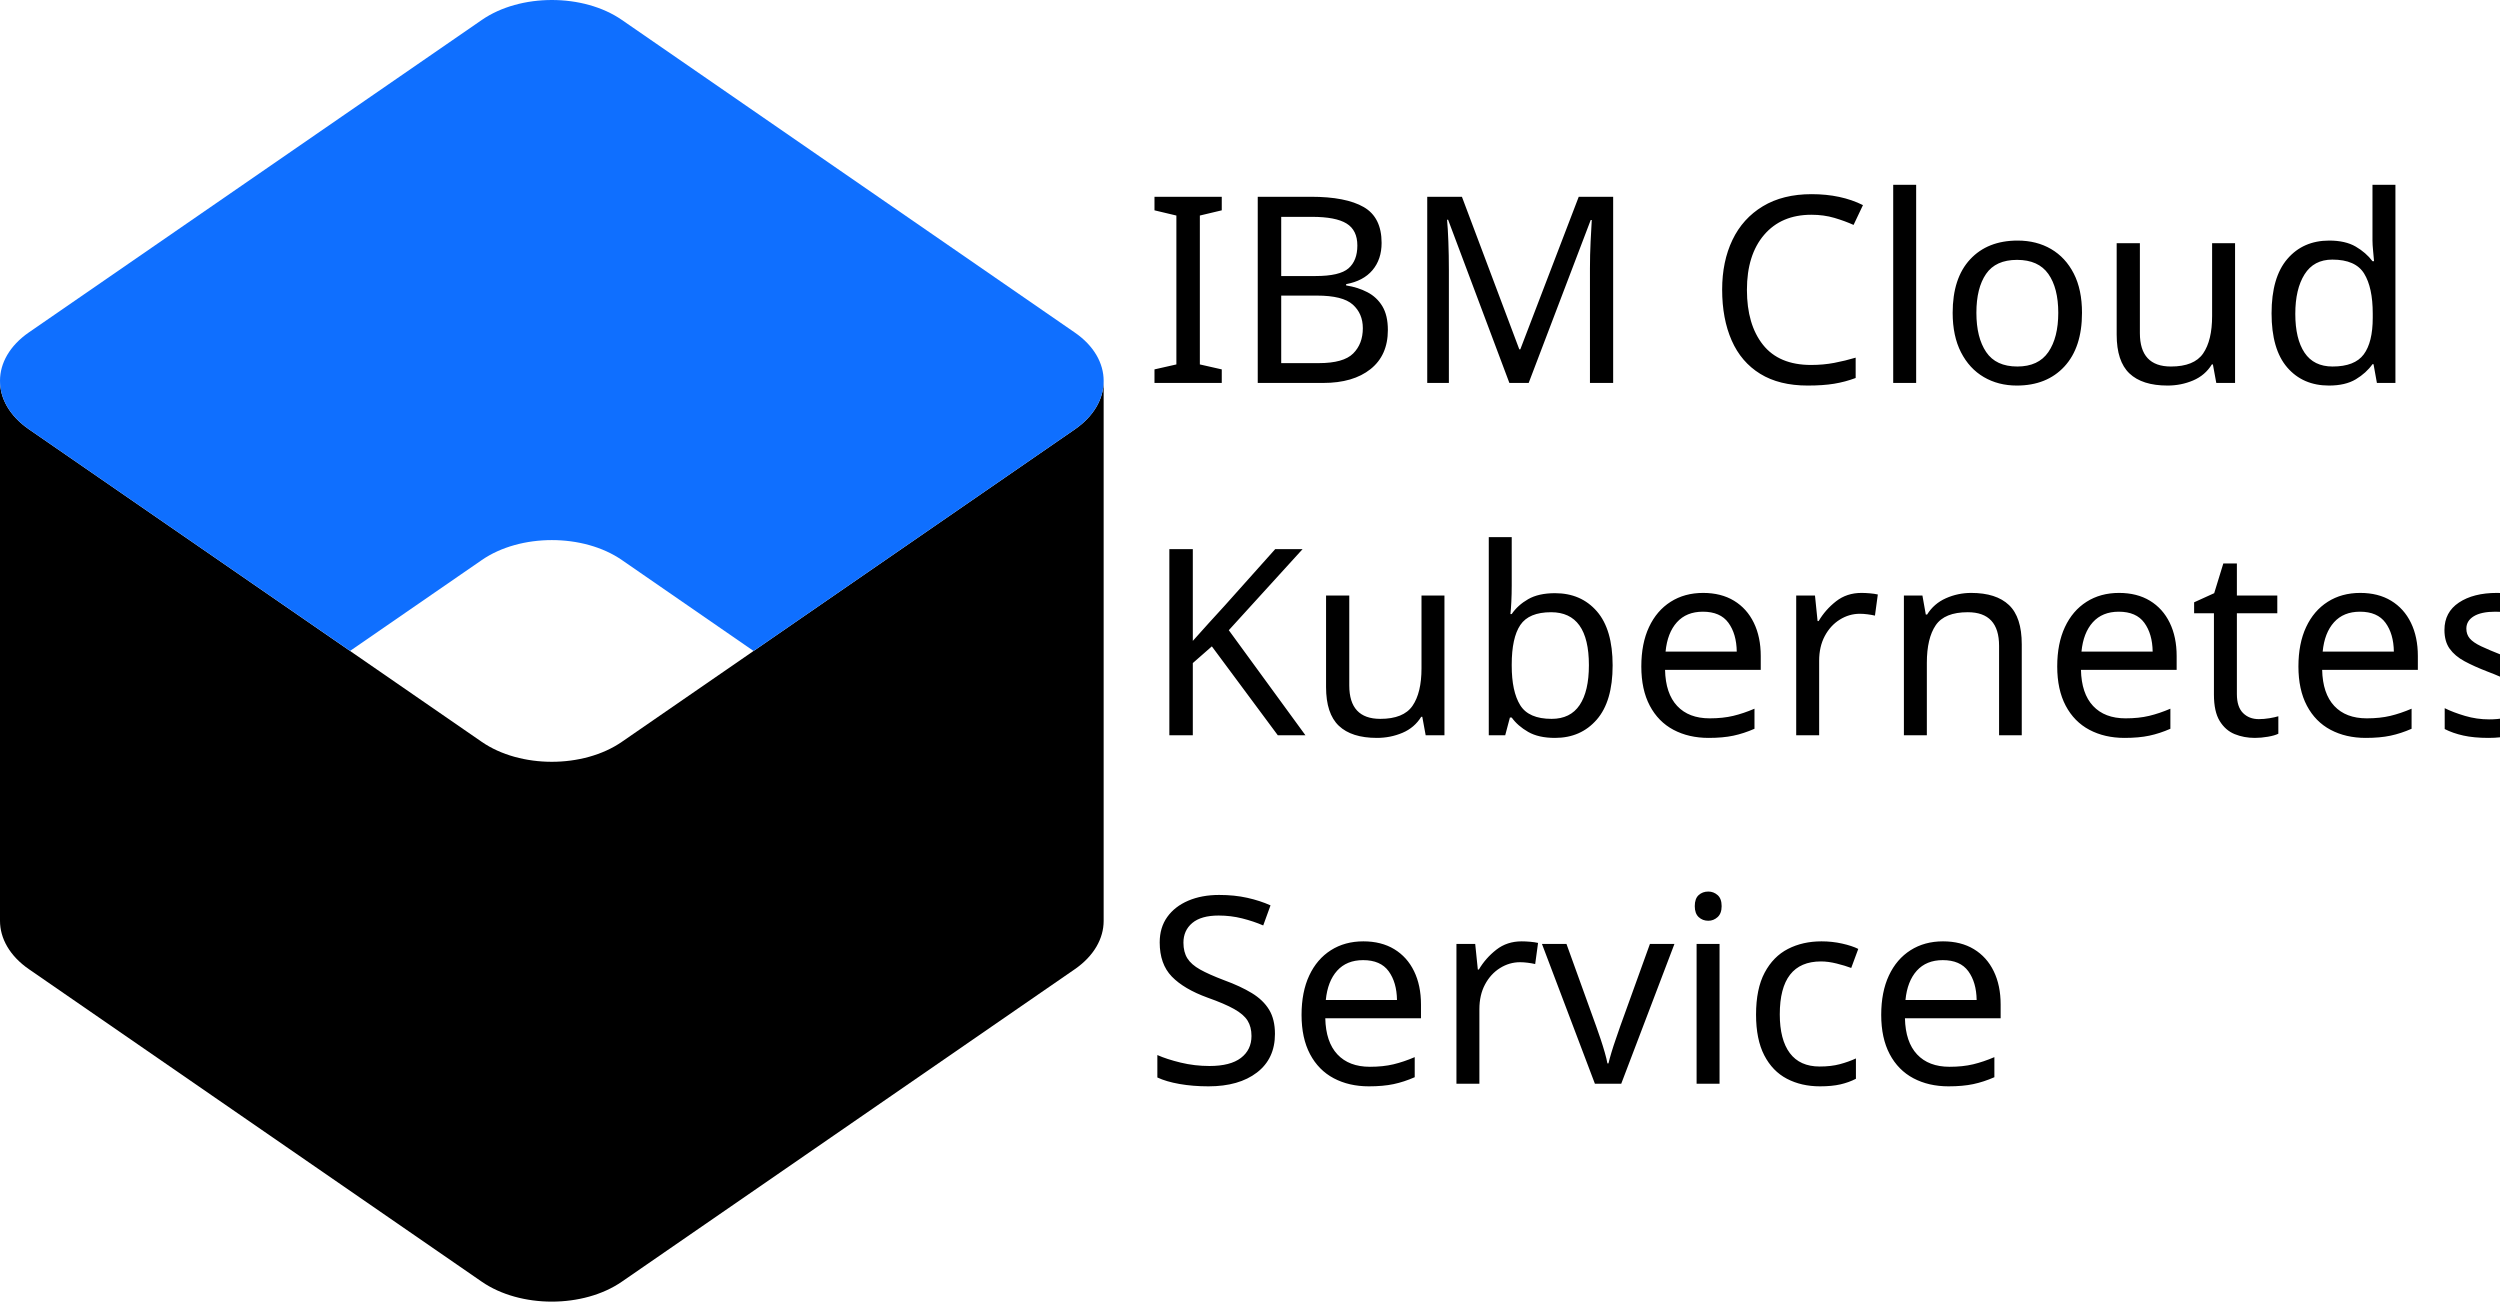
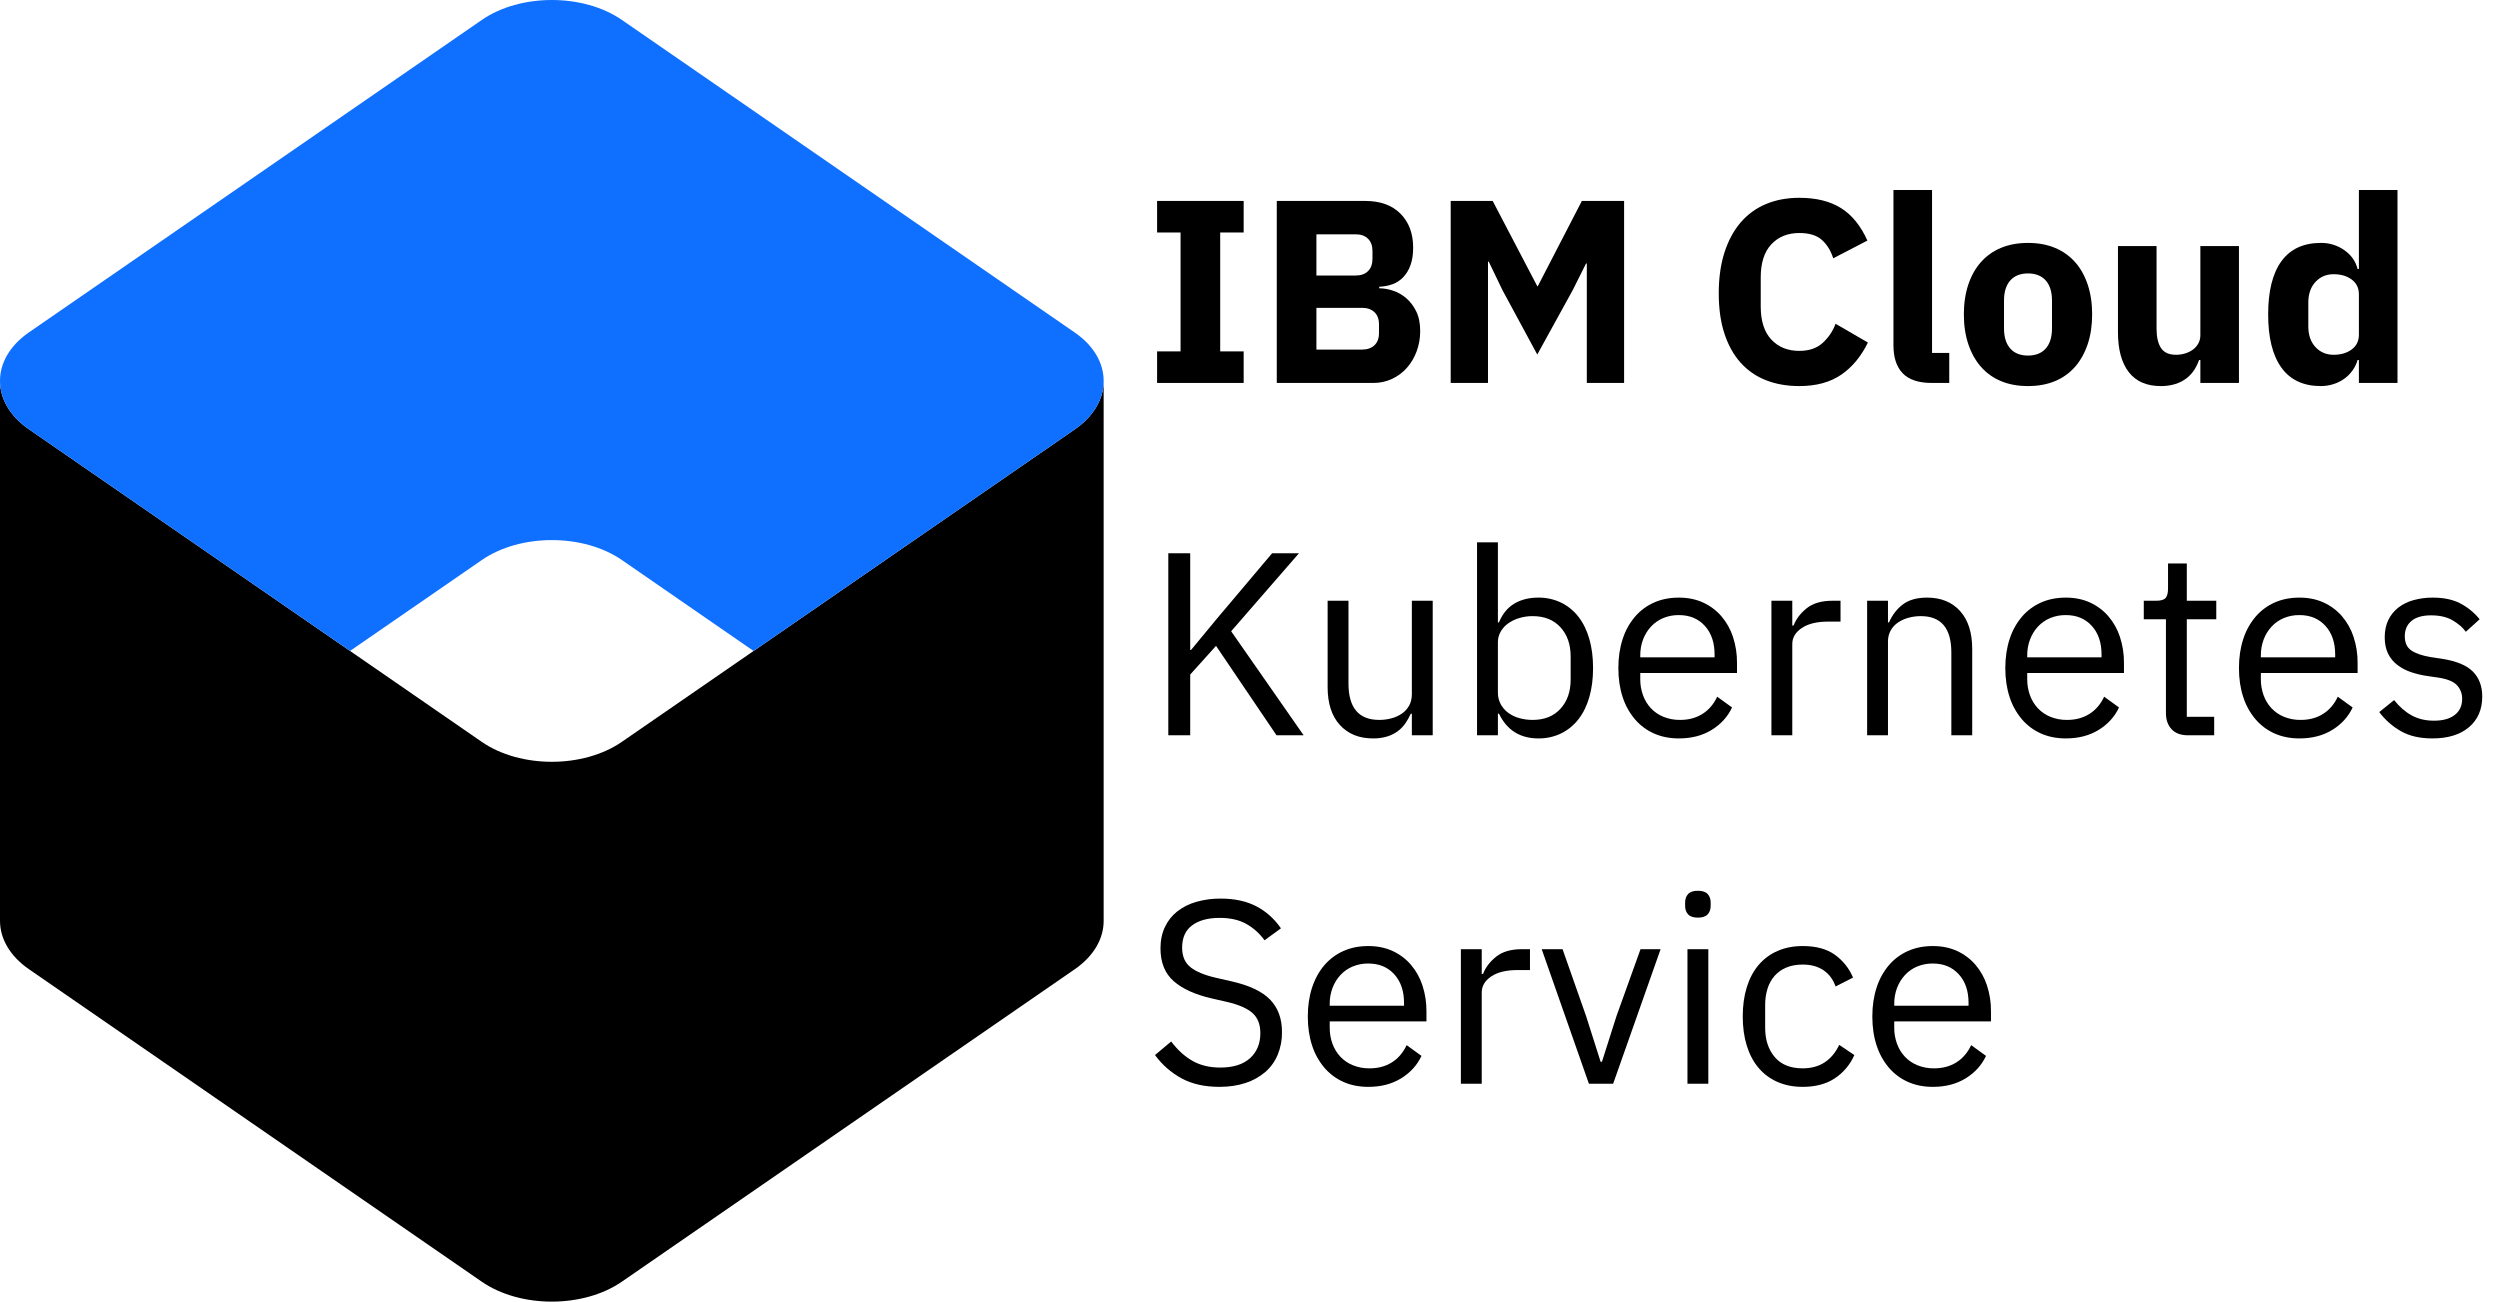
- <svg xmlns="http://www.w3.org/2000/svg" version="1.1" x="0px" y="0px" viewBox="0 0 3835 1996.7" style="enable-background:new 0 0 3835 1996.7;" xml:space="preserve">
-   <style type="text/css">
- 	.st0{fill:#0F6FFF;}
- 	.st1{font-family:'IBMPlexSans-Bold';}
- 	.st2{font-size:400px;}
- 	.st3{font-family:'IBMPlexSans';}
- </style>
-   <g id="Layer_1">
-     <path d="M0,584.4c0,26.9,14.8,53.7,44.3,74.1L739,1138c59.1,40.8,155.8,40.8,214.9,0l694.8-479.3c29.6-20.4,44.3-47.3,44.3-74.1   v828.1c0,26.9-14.8,53.7-44.3,74.1l-694.8,479.3c-59.1,40.8-155.8,40.8-214.9,0L44.3,1486.7C14.8,1466.3,0,1439.4,0,1412.5V584.4z" />
-     <path class="st0" d="M0,584.4c0,26.9,14.8,53.7,44.3,74.1l492.7,340l202.1-139.4c59.1-40.8,155.8-40.8,214.9,0l202,139.5   l492.7-339.9c29.6-20.4,44.3-47.3,44.3-74.1v-0.4c0-26.9-14.8-53.8-44.3-74.1L954,30.6c-59.1-40.8-155.8-40.8-214.9,0L44.3,509.9   C14.8,530.3,0,557.2,0,584v818.2V584.4z" />
-     <polygon class="st0" points="0,1412.6 0,1412.6 0,1412.6  " />
-     <text transform="matrix(1 0 0 1 1754.98 587.4402)" class="st1 st2">IBM Cloud</text>
-     <text transform="matrix(1 0 0 1 1754.98 1127.94)" class="st3 st2">Kubernetes</text>
-     <text transform="matrix(1 0 0 1 1754.98 1662.44)" class="st3 st2">Service</text>
+ <svg xmlns="http://www.w3.org/2000/svg" id="Layer_1" data-name="Layer 1" viewBox="0 0 3835 1996.7">
+   <defs>
+     <style>.cls-1{fill:#0f6fff;}.cls-2{isolation:isolate;}</style>
+   </defs>
+   <g id="Layer_1-2" data-name="Layer 1">
+     <path d="M0,584.4c0,26.9,14.8,53.7,44.3,74.1L739,1138c59.1,40.8,155.8,40.8,214.9,0L1648.7,658.7c29.6-20.4,44.3-47.3,44.3-74.1V1412.7c0,26.9-14.8,53.7-44.3,74.1L953.9,1966.1c-59.1,40.8-155.8,40.8-214.9,0L44.3,1486.7C14.8,1466.3,0,1439.4,0,1412.5Z" />
+     <path class="cls-1" d="M0,584.4c0,26.9,14.8,53.7,44.3,74.1L537,998.5,739.1,859.1c59.1-40.8,155.8-40.8,214.9,0l202,139.5,492.7-339.9c29.6-20.4,44.3-47.3,44.3-74.1v-.4c0-26.9-14.8-53.8-44.3-74.1L954,30.6c-59.1-40.8-155.8-40.8-214.9,0L44.3,509.9C14.8,530.3,0,557.2,0,584v.4Z" />
+     <g class="cls-2">
+       <path d="M1774.979,587.44V539.04h36V356.641h-36V308.24H1907.779v48.4h-36V539.04h36v48.4Z" />
+       <path d="M1958.576,308.24h135.601q34.799,0,54.199,19.601,19.397,19.603,19.4,52,0,16.002-4.2,27.199a52.368,52.368,0,0,1-11.2,18.4A42.966,42.966,0,0,1,2135.977,436.04a66.047,66.047,0,0,1-20.2,3.801v2.399a67.532,67.532,0,0,1,21,3.601,59.83,59.83,0,0,1,20.2,11.399,63.037,63.037,0,0,1,15.399,20.2q6.198,12.403,6.2,30.4a88.627,88.627,0,0,1-5.399,31,79.053,79.053,0,0,1-15,25.399,69.945,69.945,0,0,1-22.801,17,66.821,66.821,0,0,1-28.8,6.2h-148ZM2019.377,422.641h60.399q12,0,18.8-6.8,6.797-6.797,6.8-18.801v-12q0-12-6.8-18.8-6.806-6.797-18.8-6.8H2019.377Zm0,113.6h69.999q12,0,19-6.6,6.995-6.601,7-18.601V497.44q0-12-7-18.6-7.002-6.601-19-6.601h-69.999Z" />
+       <path d="M2434.173,404.24h-1.199L2412.573,445.04l-54.4,98.801-53.199-98.4-21.2-44h-1.2v186H2225.373V308.24h64.4L2358.173,439.04h.801l67.6-130.8H2491.373v279.2h-57.2Z" />
+       <path d="M2760.163,592.24q-28.406,0-51.199-9a101.449,101.449,0,0,1-38.801-26.8q-16.002-17.793-24.8-44.4-8.802-26.596-8.8-62.199,0-35.194,8.8-62.601,8.793-27.394,24.8-46a103.391,103.391,0,0,1,38.801-28.2q22.799-9.599,51.199-9.6,38.795,0,64,15.8,25.201,15.807,40.4,49.8l-52.4,27.2q-5.606-17.597-17.399-28.2-11.804-10.594-34.601-10.6-26.802,0-43,17.4-16.2,17.399-16.199,50.6v44.8q0,33.207,16.199,50.601,16.201,17.399,43,17.399,22.397,0,35.801-12.2a74.142,74.142,0,0,0,19.8-29.399l49.6,28.8q-15.599,32.007-41,49.4Q2798.957,592.24,2760.163,592.24Z" />
+       <path d="M2963.358,587.44q-30.404,0-44.601-14.8-14.203-14.793-14.2-42.8V291.44h59.2v250h26.4v46Z" />
+       <path d="M3110.955,592.24q-23.203,0-41.399-7.6a82.531,82.531,0,0,1-30.801-22q-12.599-14.401-19.399-34.8-6.807-20.401-6.8-45.601,0-25.2,6.8-45.6,6.797-20.401,19.399-34.601a83.694,83.694,0,0,1,30.801-21.8q18.196-7.594,41.399-7.6,23.194,0,41.4,7.6a83.747,83.747,0,0,1,30.8,21.8q12.601,14.203,19.4,34.601,6.797,20.399,6.8,45.6,0,25.2-6.8,45.601-6.807,20.399-19.4,34.8a82.582,82.582,0,0,1-30.8,22Q3134.149,592.234,3110.955,592.24Zm0-46.8q17.597,0,27.2-10.8,9.601-10.8,9.6-30.8V461.04q0-19.997-9.6-30.8-9.601-10.8-27.2-10.8-17.606,0-27.2,10.8-9.599,10.8-9.6,30.8v42.801q0,20.005,9.6,30.8Q3093.355,545.441,3110.955,545.44Z" />
+       <path d="M3375.354,552.24h-2a73.002,73.002,0,0,1-7.399,15.2,50.962,50.962,0,0,1-11.8,12.8,55.331,55.331,0,0,1-17,8.8,72.892,72.892,0,0,1-22.601,3.2q-32.399,0-49-21.399-16.603-21.394-16.6-61.4v-132h59.2v126.8q0,19.2,6.8,29.601,6.797,10.406,23.2,10.399a47.856,47.856,0,0,0,13.6-2,38.513,38.513,0,0,0,12-5.8,29.893,29.893,0,0,0,8.4-9.4,26.167,26.167,0,0,0,3.199-13.199V377.44h59.2v210h-59.2Z" />
+       <path d="M3618.552,552.24h-2a52.415,52.415,0,0,1-7.601,15.8,54.69,54.69,0,0,1-12.6,12.801,58.49,58.49,0,0,1-16.8,8.399,63.459,63.459,0,0,1-19.4,3q-40.003,0-60.4-28.2-20.399-28.2-20.399-81.8,0-53.597,20.399-81.6,20.401-27.995,60.4-28a61.068,61.068,0,0,1,36.2,11.2q15.797,11.203,20.2,28.8h2V291.44H3677.751v296h-59.199Zm-38.801-8q16.8,0,27.801-8.2,10.997-8.193,11-22.6v-62q0-14.399-11-22.6-11.007-8.194-27.801-8.2-16.799,0-27.8,11.8-11.005,11.804-11,31.8v36.4q0,20.005,11,31.8Q3562.948,544.244,3579.751,544.24Z" />
+     </g>
+     <g class="cls-2">
+       <path d="M1865.38,990.74l-39.601,44v93.2h-33.6V848.74h33.6V997.14h1.2l40-48.4,84.4-100h41.2l-104,119.601,111.199,159.6h-41.6Z" />
+       <path d="M2165.776,1094.722h-1.6a98.558,98.558,0,0,1-7.801,14.062,52.557,52.557,0,0,1-11.398,12.275,53.386,53.386,0,0,1-16.4,8.512,71.549,71.549,0,0,1-22.4,3.169q-32.007,0-50.801-20.6-18.804-20.597-18.799-58.2V921.54h32v127.076q0,55.726,47.199,55.726a71.64,71.64,0,0,0,18.6-2.406,51.404,51.404,0,0,0,16-7.213,36.449,36.449,0,0,0,11.201-12.225q4.198-7.417,4.199-17.844V921.54h32v206.401h-32Z" />
+       <path d="M2265.774,831.94h32V954.758h1.6q7.998-19.406,23.4-28.712,15.394-9.3,37-9.307a78.457,78.457,0,0,1,34.8,7.601,75.675,75.675,0,0,1,26.601,21.6q10.997,14.007,16.8,34,5.793,20.007,5.8,44.8,0,24.807-5.8,44.8-5.804,20.007-16.8,34a75.539,75.539,0,0,1-26.601,21.601,78.456,78.456,0,0,1-34.8,7.6q-42,0-60.4-38.019h-1.6v33.219h-32Zm85.2,272.401q27.196,0,42.8-17.082,15.601-17.08,15.6-44.831v-35.375q0-27.74-15.6-44.826-15.601-17.08-42.8-17.087a69.57,69.57,0,0,0-20.601,3.019,57.533,57.533,0,0,0-17,8.237,39.639,39.639,0,0,0-11.399,12.663,31.811,31.811,0,0,0-4.2,15.881v77.188a37.301,37.301,0,0,0,4.2,17.894,40.176,40.176,0,0,0,11.399,13.263,51.52,51.52,0,0,0,17,8.244A74.312,74.312,0,0,0,2350.975,1104.341Z" />
+       <path d="M2575.368,1132.74q-21.205,0-38.199-7.6a82.247,82.247,0,0,1-29.2-21.8,99.93,99.93,0,0,1-18.8-34q-6.601-19.8-6.601-44.601,0-24.394,6.601-44.4a99.705,99.705,0,0,1,18.8-34.2,82.385,82.385,0,0,1,29.2-21.8q16.997-7.594,38.199-7.601,20.795,0,37.2,7.575a82.464,82.464,0,0,1,28,20.932,93.285,93.285,0,0,1,17.8,31.688,125.06,125.06,0,0,1,6.2,40.256v15.15H2516.169v9.6a70.612,70.612,0,0,0,4.199,24.6,58.437,58.437,0,0,0,12,19.801,54.826,54.826,0,0,0,19.2,13.199,65.925,65.925,0,0,0,25.8,4.801q19.594,0,34.2-9.2,14.597-9.198,22.601-26.4l22.8,16.507q-10.003,21.337-31.2,34.412Q2604.562,1132.737,2575.368,1132.74Zm0-189.201a60.943,60.943,0,0,0-24,4.575,53.951,53.951,0,0,0-18.6,12.919,60.587,60.587,0,0,0-12.2,19.675,68.017,68.017,0,0,0-4.399,24.851v2.781h114v-4.375q0-27.433-15-43.926Q2600.169,943.54,2575.368,943.54Z" />
+       <path d="M2717.367,1127.94V921.54h32v38h2q5.597-14.793,20-26.399,14.399-11.597,39.6-11.601h12.4v32h-18.8q-26.007,0-40.601,9.801-14.606,9.806-14.6,24.6v140Z" />
+       <path d="M2864.163,1127.94V921.54h32V954.758h1.6q7.594-17.418,21.4-27.719,13.8-10.293,37-10.3,31.997,0,50.6,20.601,18.601,20.606,18.601,58.199v132.401h-32v-127.075q0-55.725-46.8-55.725a71.857,71.857,0,0,0-18.601,2.406,54.139,54.139,0,0,0-16.2,7.219,35.671,35.671,0,0,0-11.399,12.225,34.801,34.801,0,0,0-4.2,17.438v143.513Z" />
+       <path d="M3168.96,1132.74q-21.205,0-38.199-7.6a82.247,82.247,0,0,1-29.2-21.8,99.93,99.93,0,0,1-18.8-34q-6.601-19.8-6.601-44.601,0-24.394,6.601-44.4a99.705,99.705,0,0,1,18.8-34.2,82.385,82.385,0,0,1,29.2-21.8q16.997-7.594,38.199-7.601,20.795,0,37.2,7.575a82.464,82.464,0,0,1,28,20.932,93.285,93.285,0,0,1,17.8,31.688,125.06,125.06,0,0,1,6.2,40.256v15.15H3109.761v9.6A70.612,70.612,0,0,0,3113.96,1066.54a58.437,58.437,0,0,0,12,19.801,54.826,54.826,0,0,0,19.2,13.199,65.925,65.925,0,0,0,25.8,4.801q19.594,0,34.2-9.2,14.597-9.198,22.601-26.4l22.8,16.507q-10.003,21.337-31.2,34.412Q3198.154,1132.737,3168.96,1132.74Zm0-189.201a60.943,60.943,0,0,0-24,4.575,53.951,53.951,0,0,0-18.6,12.919,60.587,60.587,0,0,0-12.2,19.675,68.017,68.017,0,0,0-4.399,24.851v2.781h114v-4.375q0-27.433-15-43.926Q3193.761,943.54,3168.96,943.54Z" />
+       <path d="M3356.558,1127.94q-16.799,0-25.399-9.375-8.606-9.375-8.601-24.55V949.94h-34V921.54h19.2q10.397,0,14.2-4.199,3.797-4.201,3.8-14.601V864.34h28.8v57.199h45.2v28.4h-45.2V1099.54h42v28.4Z" />
+       <path d="M3527.358,1132.74q-21.205,0-38.199-7.6a82.247,82.247,0,0,1-29.2-21.8,99.93,99.93,0,0,1-18.8-34q-6.601-19.8-6.601-44.601,0-24.394,6.601-44.4a99.705,99.705,0,0,1,18.8-34.2,82.385,82.385,0,0,1,29.2-21.8q16.997-7.594,38.199-7.601,20.795,0,37.2,7.575a82.464,82.464,0,0,1,28,20.932,93.285,93.285,0,0,1,17.8,31.688,125.06,125.06,0,0,1,6.2,40.256v15.15H3468.159v9.6a70.612,70.612,0,0,0,4.199,24.6,58.437,58.437,0,0,0,12,19.801,54.826,54.826,0,0,0,19.2,13.199,65.925,65.925,0,0,0,25.8,4.801q19.594,0,34.2-9.2,14.597-9.198,22.601-26.4l22.8,16.507q-10.003,21.337-31.2,34.412Q3556.552,1132.737,3527.358,1132.74Zm0-189.201a60.943,60.943,0,0,0-24,4.575,53.951,53.951,0,0,0-18.6,12.919,60.587,60.587,0,0,0-12.2,19.675,68.017,68.017,0,0,0-4.399,24.851v2.781h114v-4.375q0-27.433-15-43.926Q3552.159,943.54,3527.358,943.54Z" />
+       <path d="M3731.356,1132.74q-28.8,0-48.2-11a109.515,109.515,0,0,1-33.399-29.399l22.8-18.4q12,15.207,26.8,23.4,14.793,8.203,34.4,8.199,20.399,0,31.8-8.8,11.399-8.793,11.399-24.8a29.611,29.611,0,0,0-7.8-20.6q-7.8-8.597-28.2-11.801l-16.399-2.399a136.69,136.69,0,0,1-26.4-6.2,73.319,73.319,0,0,1-21-11.2,48.077,48.077,0,0,1-14-17.399q-5.005-10.398-5-24.801,0-15.196,5.601-26.6a53.533,53.533,0,0,1,15.399-19,67.357,67.357,0,0,1,23.4-11.4,108.171,108.171,0,0,1,29.2-3.8q25.2,0,42.199,8.8a94.696,94.696,0,0,1,29.801,24.4l-21.2,19.2q-6.807-9.601-20-17.4-13.2-7.8-33.2-7.8-20.007,0-30.2,8.6-10.2,8.607-10.2,23.4,0,15.207,10.2,22,10.2,6.806,29.4,10l16,2.4q34.396,5.203,48.8,19.8,14.399,14.606,14.4,38.2,0,30-20.4,47.199Q3766.957,1132.743,3731.356,1132.74Z" />
+     </g>
+     <g class="cls-2">
+       <path d="M1870.58,1667.24q-34.003,0-58-13a123.048,123.048,0,0,1-40.8-35.8l24.8-20.8q14.793,19.603,32.8,29.8,18,10.2,42.4,10.2,30,0,45.8-14.4,15.797-14.399,15.8-38.399,0-19.998-12-30.801-12-10.799-39.6-17.199l-22.8-5.2q-38.4-8.793-58.6-26.601-20.203-17.793-20.2-50.199,0-18.394,6.8-32.801a65.788,65.788,0,0,1,19-24,85.832,85.832,0,0,1,29.2-14.6,132.25,132.25,0,0,1,37.4-5q31.594,0,54.199,11.6,22.594,11.607,38.201,34l-25.201,18.4a87.016,87.016,0,0,0-28-25.2q-16.406-9.196-40.8-9.2-26.803,0-42.2,11.4-15.403,11.399-15.4,34.2,0,20.005,13,30.2,12.994,10.2,39.4,16.199l22.8,5.2q41.194,9.207,59.6,28,18.394,18.807,18.4,50a88.482,88.482,0,0,1-6.6,34.8,71.418,71.418,0,0,1-19,26.4,88.373,88.373,0,0,1-30.201,16.8Q1892.977,1667.24,1870.58,1667.24Z" />
+       <path d="M2098.977,1667.24q-21.205,0-38.199-7.6a82.243,82.243,0,0,1-29.199-21.8,99.932,99.932,0,0,1-18.801-34q-6.601-19.8-6.6-44.601,0-24.394,6.6-44.399,6.601-19.998,18.801-34.2a82.382,82.382,0,0,1,29.199-21.8q16.998-7.594,38.199-7.601,20.795,0,37.201,7.575a82.474,82.474,0,0,1,28,20.932,93.299,93.299,0,0,1,17.799,31.688,125.03,125.03,0,0,1,6.201,40.256v15.15H2039.777v9.6a70.613,70.613,0,0,0,4.2,24.6,58.419,58.419,0,0,0,11.999,19.801,54.839,54.839,0,0,0,19.201,13.199,65.917,65.917,0,0,0,25.799,4.801q19.594,0,34.201-9.2,14.596-9.198,22.6-26.4l22.801,16.507q-10.005,21.337-31.201,34.412Q2128.172,1667.237,2098.977,1667.24Zm0-189.2a60.949,60.949,0,0,0-24,4.575,53.96,53.96,0,0,0-18.6,12.919,60.601,60.601,0,0,0-12.199,19.675,68.016,68.016,0,0,0-4.4,24.851v2.781h114v-4.375q0-27.432-15-43.926Q2123.777,1478.04,2098.977,1478.04Z" />
+       <path d="M2240.977,1662.44V1456.04h32v38h2q5.596-14.793,20-26.399,14.399-11.597,39.6-11.601h12.4v32h-18.801q-26.007,0-40.6,9.801-14.607,9.806-14.6,24.6v140Z" />
+       <path d="M2437.369,1662.44,2364.969,1456.04h32l36,102.4,22.4,70.4h2l22.4-70.4L2516.568,1456.04h30.801l-72.801,206.4Z" />
+       <path d="M2604.564,1407.641q-10.406,0-15-5-4.603-4.997-4.6-13v-5.2q0-7.997,4.6-13,4.594-4.997,15-5,10.397,0,15,5,4.594,5.007,4.6,13v5.2q0,8.005-4.6,13Q2614.962,1407.646,2604.564,1407.641Zm-16,48.399h32v206.4h-32Z" />
+       <path d="M2765.365,1667.24q-21.601,0-38.801-7.6a79.119,79.119,0,0,1-29-21.601q-11.804-13.997-18-34-6.205-19.997-6.199-44.8,0-24.797,6.199-44.8,6.196-19.997,18-34a79.257,79.257,0,0,1,29-21.6q17.194-7.594,38.801-7.601,30.797,0,49.4,13.4a81.776,81.776,0,0,1,27.799,35l-26.799,13.6q-5.607-15.993-18.4-24.8-12.806-8.793-32-8.8-14.399,0-25.201,4.6a49.298,49.298,0,0,0-18,12.8,53.9,53.9,0,0,0-10.799,19.601,82.681,82.681,0,0,0-3.6,25v35.2q0,27.205,14.6,44.6,14.596,17.399,43,17.4,38.792,0,56-36l23.199,15.6a81.964,81.964,0,0,1-29.799,35.6Q2794.964,1667.241,2765.365,1667.24Z" />
+       <path d="M2964.963,1667.24q-21.205,0-38.199-7.6a82.25,82.25,0,0,1-29.201-21.8,99.928,99.928,0,0,1-18.799-34q-6.601-19.8-6.602-44.601,0-24.394,6.602-44.399a99.703,99.703,0,0,1,18.799-34.2,82.389,82.389,0,0,1,29.201-21.8q16.995-7.594,38.199-7.601,20.795,0,37.199,7.575a82.455,82.455,0,0,1,28,20.932,93.27,93.27,0,0,1,17.801,31.688,125.084,125.084,0,0,1,6.199,40.256v15.15H2905.764v9.6a70.59,70.59,0,0,0,4.199,24.6,58.437,58.437,0,0,0,12,19.801,54.813,54.813,0,0,0,19.199,13.199,65.934,65.934,0,0,0,25.801,4.801q19.594,0,34.199-9.2,14.599-9.198,22.602-26.4l22.799,16.507q-10.002,21.337-31.199,34.412Q2994.155,1667.237,2964.963,1667.24Zm0-189.2a60.936,60.936,0,0,0-24,4.575,53.942,53.942,0,0,0-18.6,12.919,60.573,60.573,0,0,0-12.201,19.675,68.016,68.016,0,0,0-4.398,24.851v2.781h114v-4.375q0-27.432-15-43.926Q2989.764,1478.04,2964.963,1478.04Z" />
+     </g>
  </g>
-   <g id="Text">
- </g>
</svg>
